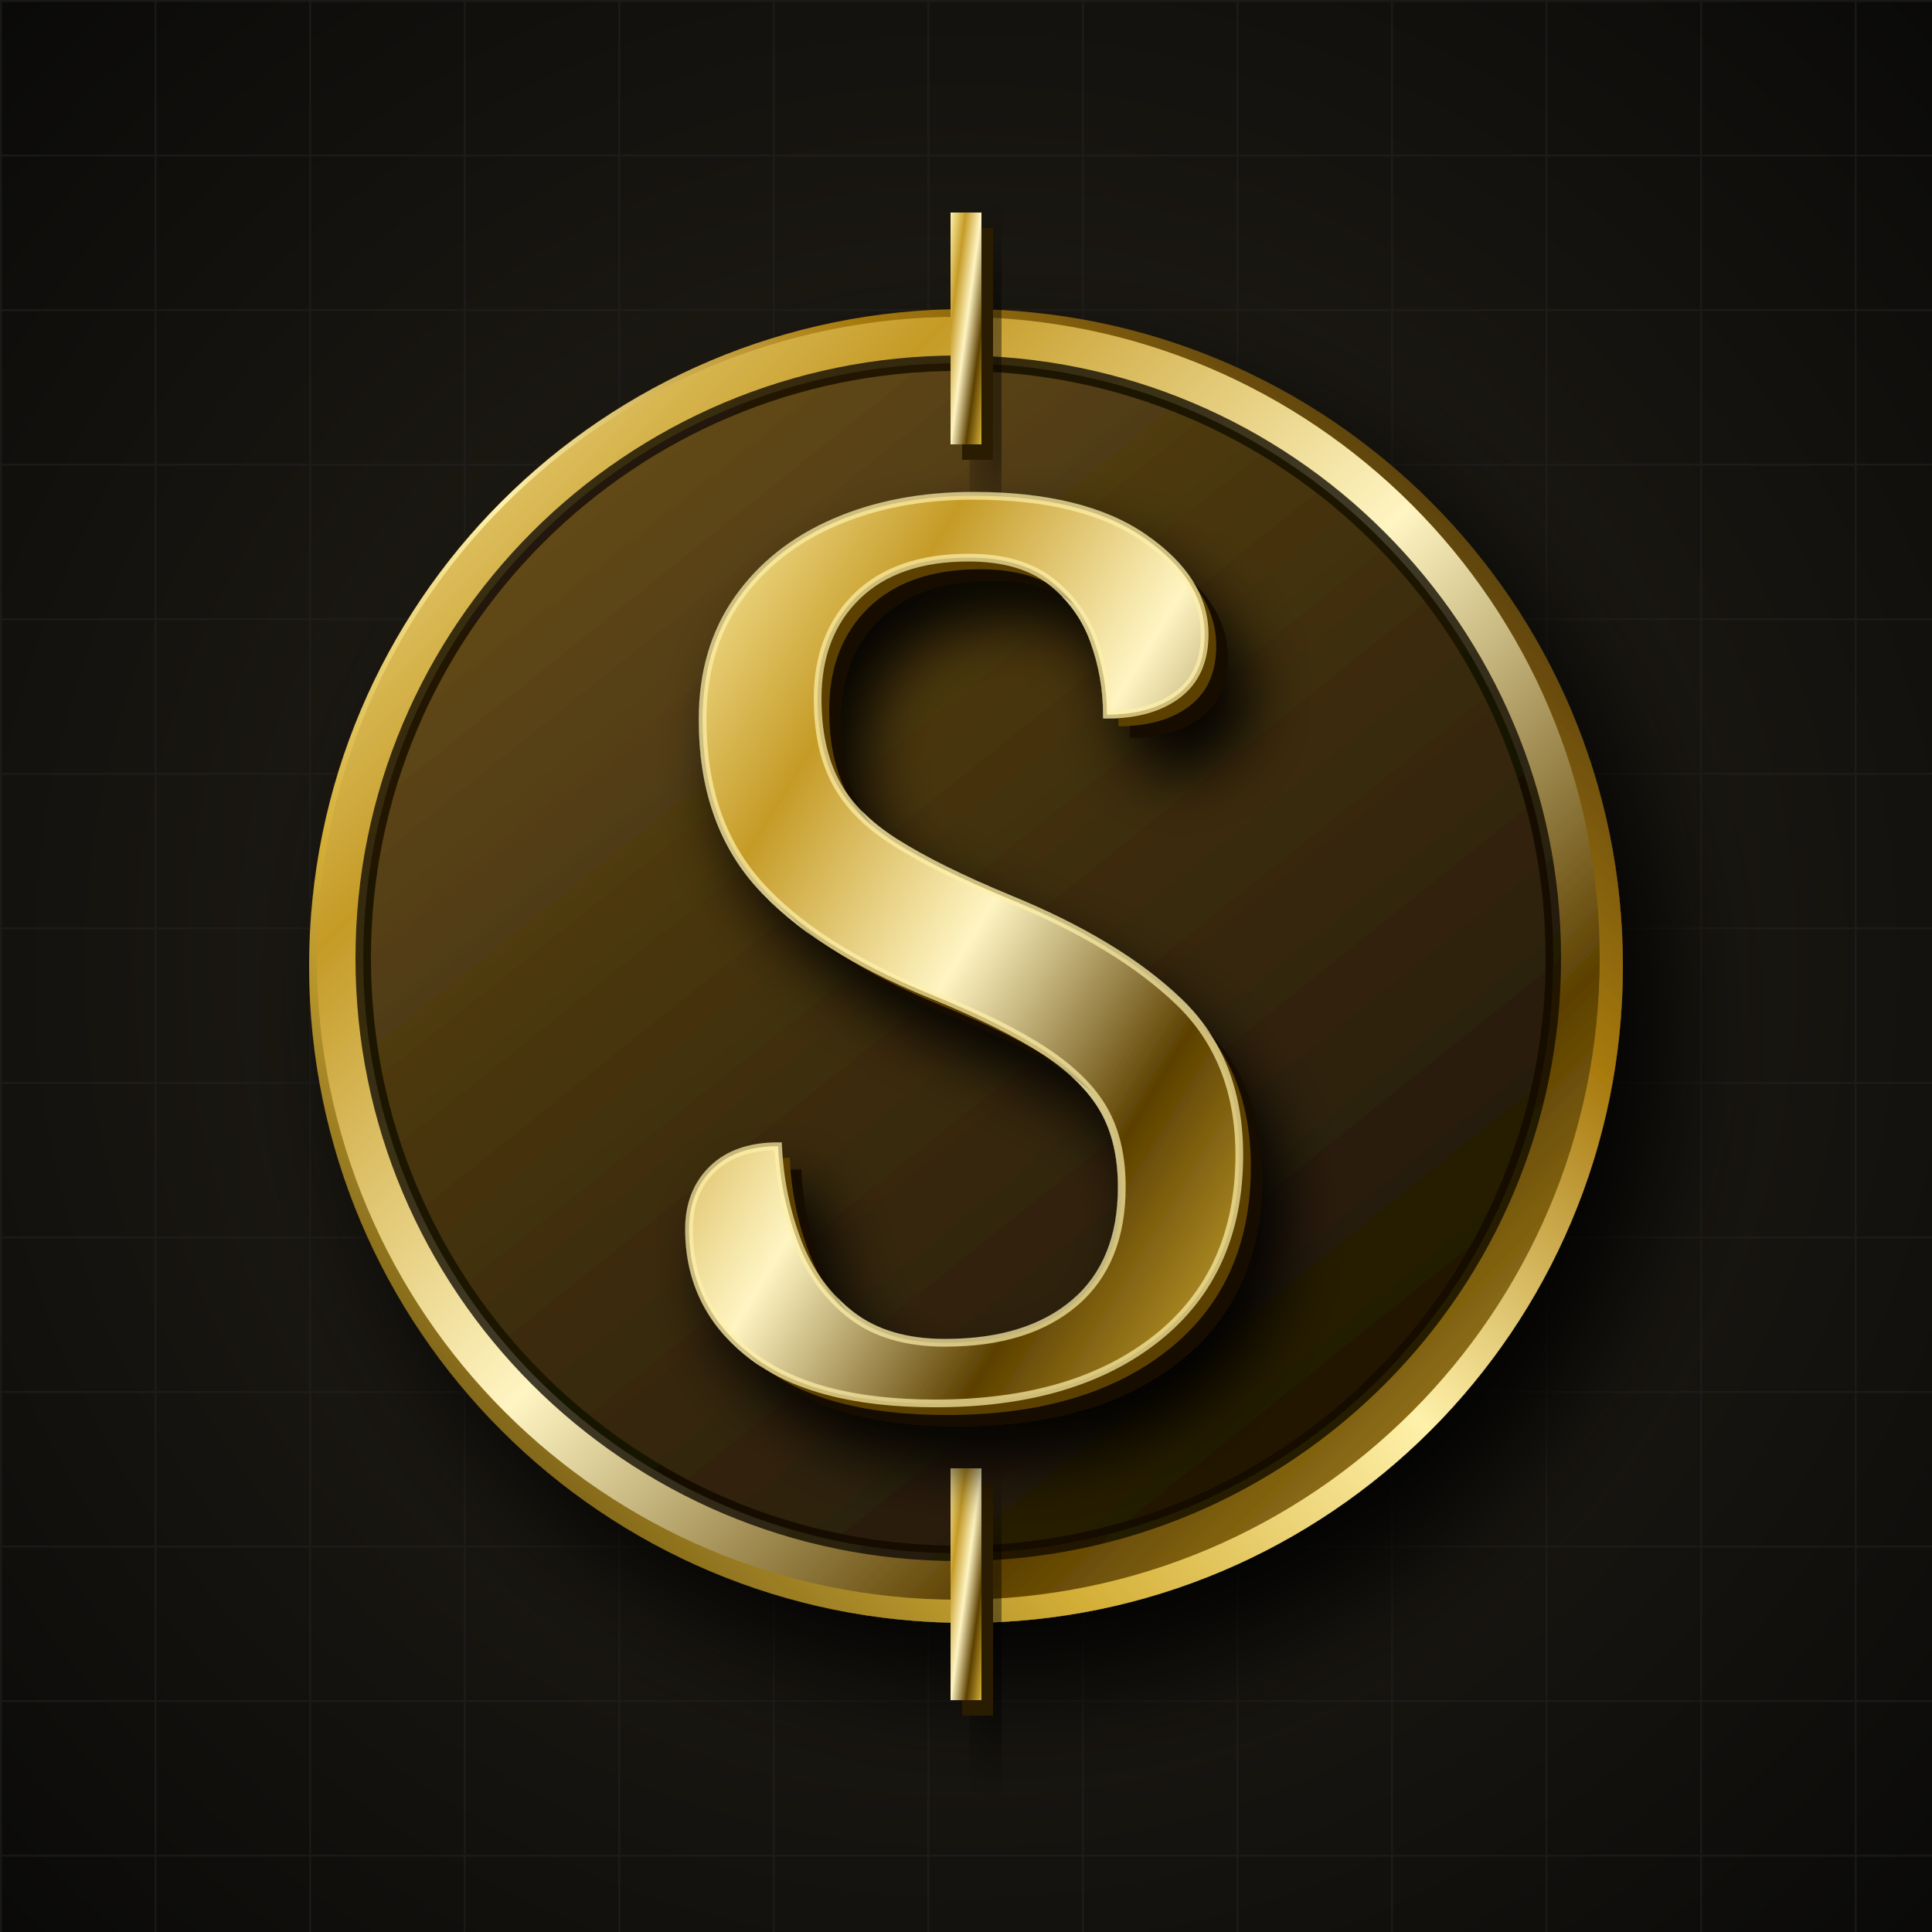
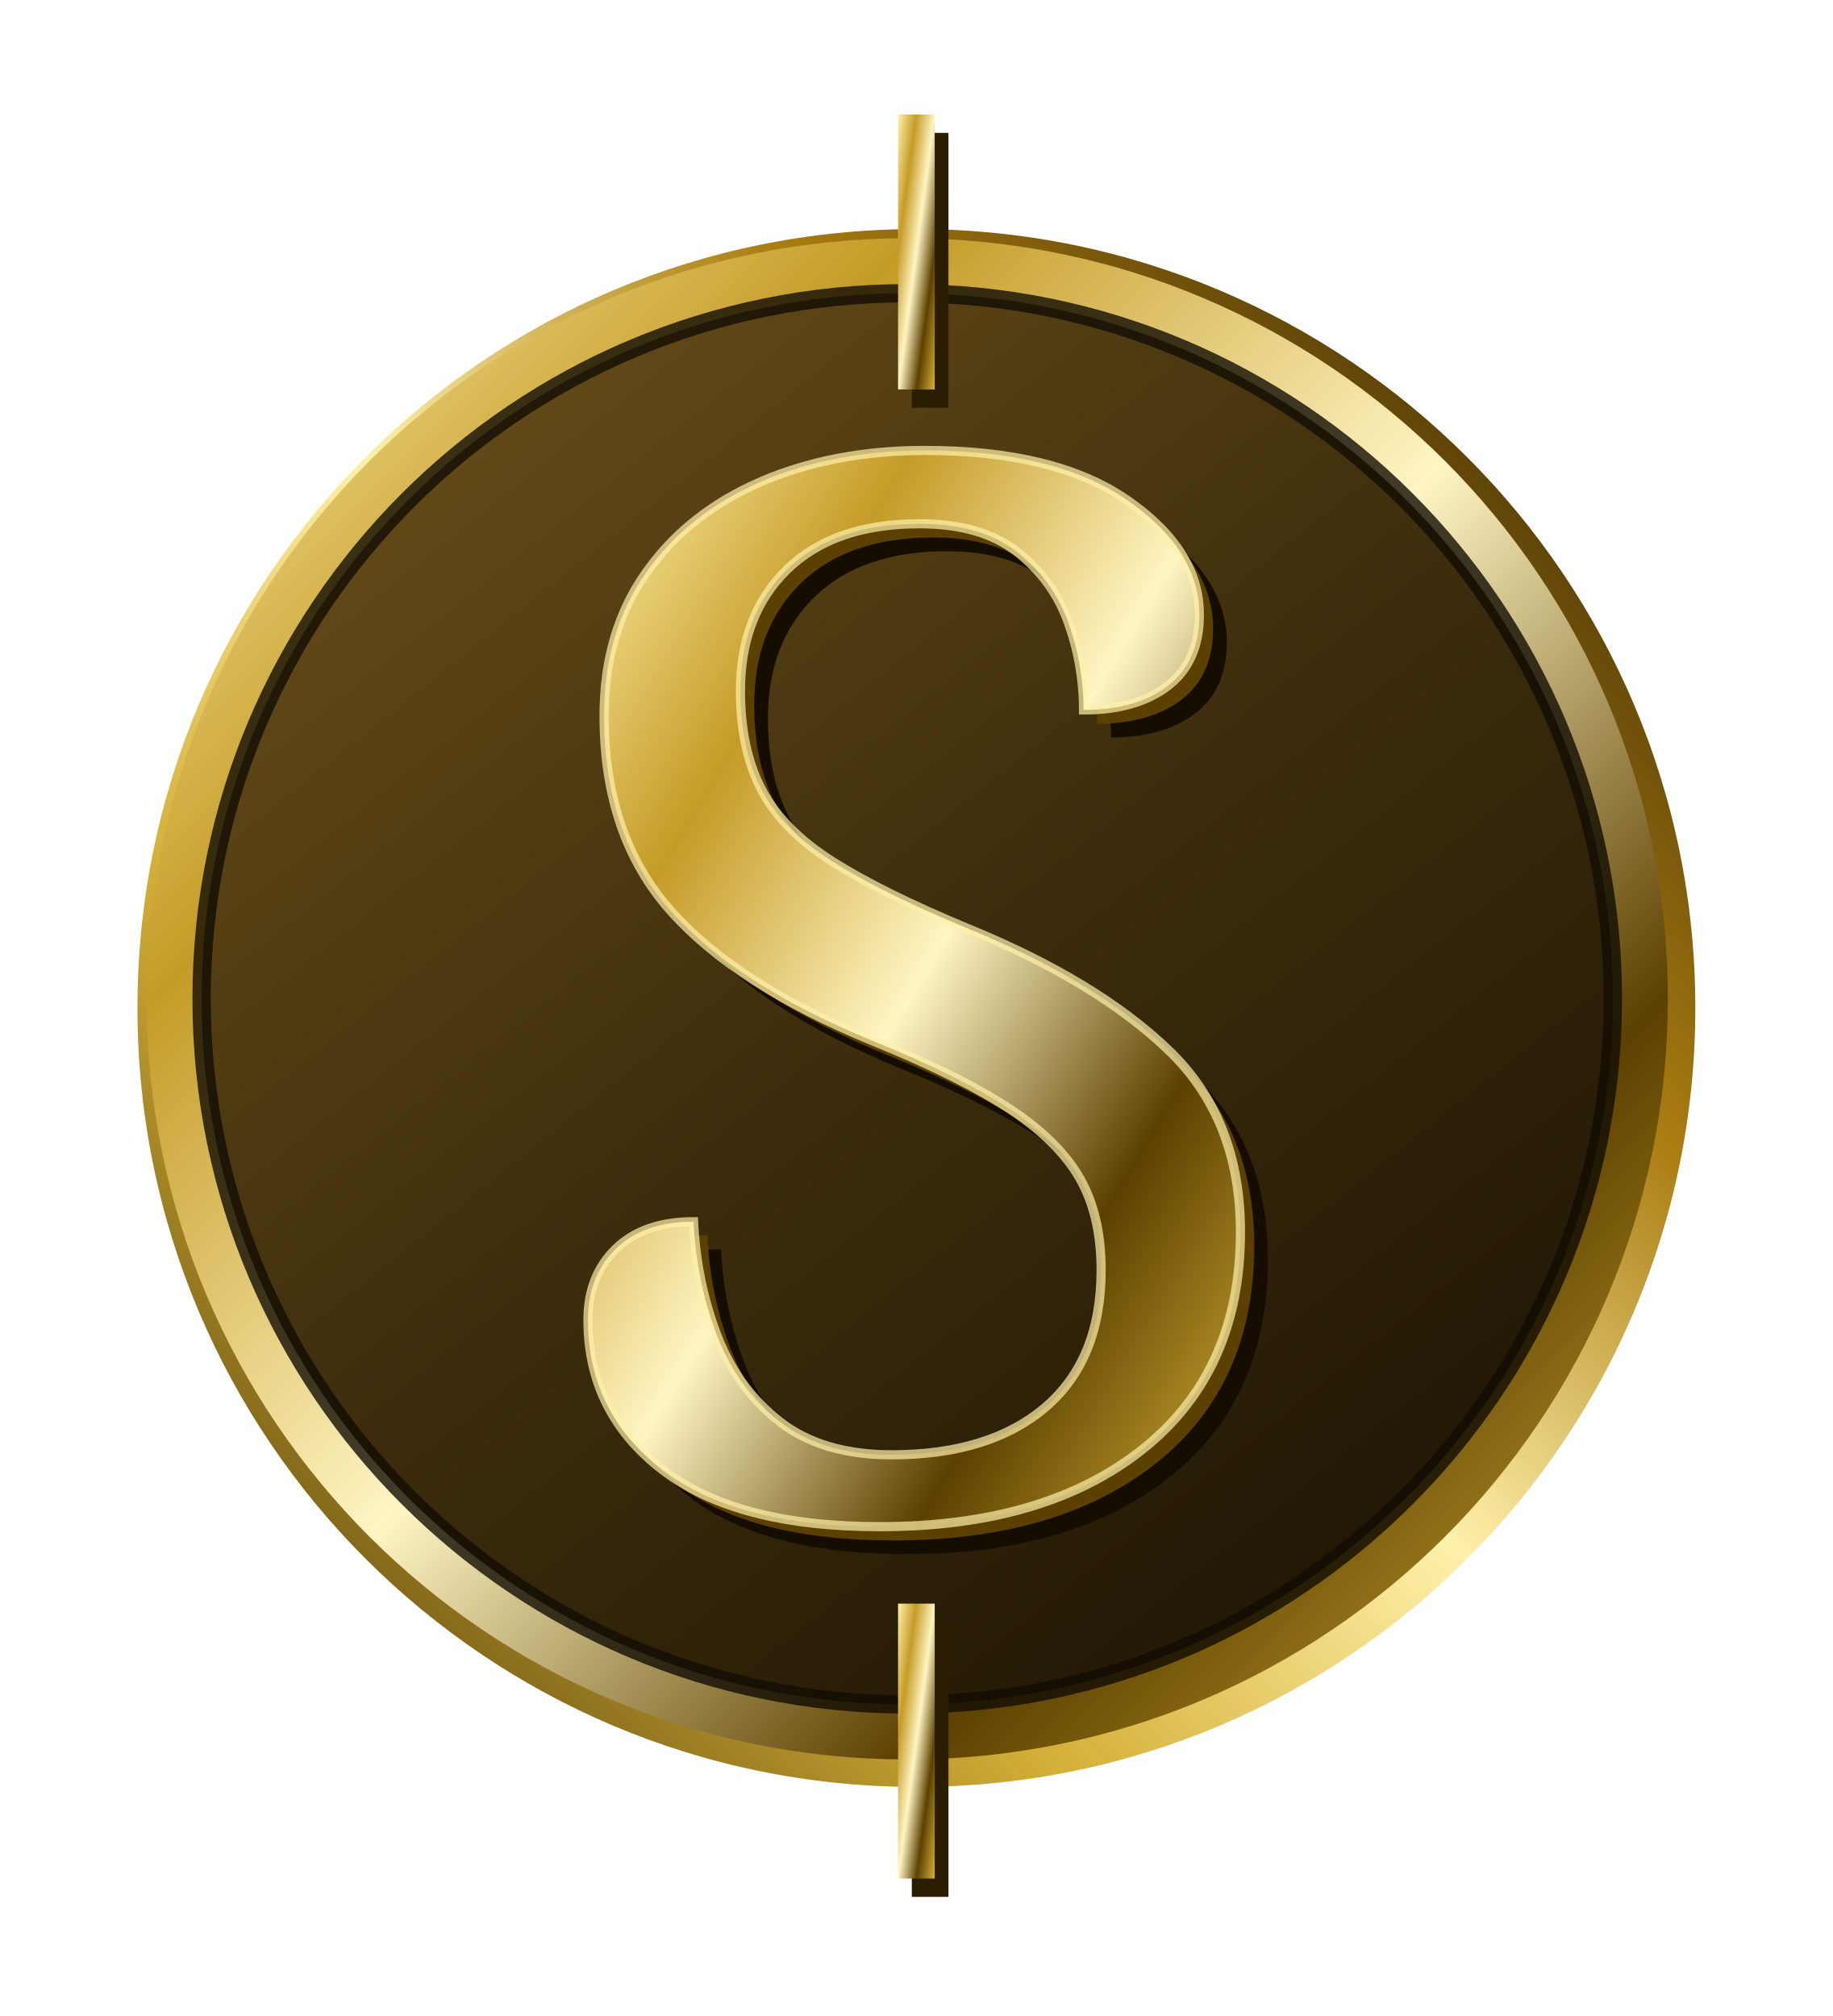
- <svg xmlns="http://www.w3.org/2000/svg" viewBox="0 0 500 500" width="100%" height="100%">
+ <svg xmlns="http://www.w3.org/2000/svg" viewBox="50 30 400 440" width="100%" height="100%">
  <defs>
-     <radialGradient id="bg-grad" cx="50%" cy="50%" r="75%" fx="50%" fy="50%">
-       <stop offset="0%" stop-color="#2a251a" />
-       <stop offset="100%" stop-color="#080808" />
-     </radialGradient>
-     <pattern id="grid-pattern" width="40" height="40" patternUnits="userSpaceOnUse">
-       <path d="M 40 0 L 0 0 0 40" fill="none" stroke="#222222" stroke-width="1" opacity="0.6" />
-     </pattern>
    <linearGradient id="gold-bright" x1="0%" y1="0%" x2="100%" y2="100%">
      <stop offset="0%" stop-color="#FFF1AA" />
      <stop offset="25%" stop-color="#C59B27" />
      <stop offset="50%" stop-color="#FFF5C3" />
      <stop offset="75%" stop-color="#5C4000" />
      <stop offset="100%" stop-color="#D4AF37" />
    </linearGradient>
    <linearGradient id="gold-rim-dark" x1="0%" y1="100%" x2="100%" y2="0%">
      <stop offset="0%" stop-color="#3A2800" />
      <stop offset="30%" stop-color="#D4AF37" />
      <stop offset="50%" stop-color="#FFF1AA" />
      <stop offset="70%" stop-color="#AA7C11" />
      <stop offset="100%" stop-color="#1a1100" />
    </linearGradient>
    <linearGradient id="bronze-surface" x1="10%" y1="0%" x2="90%" y2="100%">
      <stop offset="0%" stop-color="#6b501a" />
      <stop offset="50%" stop-color="#3d2d0c" />
      <stop offset="100%" stop-color="#1A1203" />
    </linearGradient>
-     <filter id="shadow-main" x="-20%" y="-20%" width="150%" height="150%">
-       <feDropShadow dx="12" dy="16" stdDeviation="14" flood-color="#000" flood-opacity="0.9" />
-     </filter>
-     <filter id="shadow-inner" x="-10%" y="-10%" width="130%" height="130%">
-       <feDropShadow dx="6" dy="10" stdDeviation="8" flood-color="#000" flood-opacity="0.95" />
-     </filter>
  </defs>
-   <rect width="500" height="500" fill="url(#bg-grad)" />
-   <rect width="500" height="500" fill="url(#grid-pattern)" />
-   <g id="emblem" filter="url(#shadow-main)">
+   <g id="emblem">
    <circle cx="250" cy="250" r="170" fill="url(#gold-rim-dark)" />
    <circle cx="248" cy="248" r="166" fill="url(#gold-bright)" />
    <circle cx="248" cy="248" r="154" fill="url(#bronze-surface)" />
    <circle cx="248" cy="248" r="154" fill="none" stroke="#110c02" stroke-width="4" opacity="0.8" />
  </g>
-   <g id="dollar-strokes" filter="url(#shadow-inner)">
+   <g id="dollar-strokes">
    <rect x="246" y="55" width="8" height="60" fill="#2a1d00" transform="translate(3, 4)" />
    <rect x="246" y="55" width="8" height="60" fill="url(#gold-bright)" />
    <rect x="246" y="380" width="8" height="60" fill="#2a1d00" transform="translate(3, 4)" />
    <rect x="246" y="380" width="8" height="60" fill="url(#gold-bright)" />
  </g>
-   <g id="logotype" filter="url(#shadow-inner)">
+   <g id="logotype">
    <text x="250" y="360" font-family="Georgia, serif" font-size="320" text-anchor="middle" fill="#150e00" transform="translate(6, 6)">S</text>
    <text x="250" y="360" font-family="Georgia, serif" font-size="320" text-anchor="middle" fill="#5C4000" transform="translate(3, 3)">S</text>
    <text x="250" y="360" font-family="Georgia, serif" font-size="320" text-anchor="middle" fill="url(#gold-bright)">S</text>
    <text x="250" y="360" font-family="Georgia, serif" font-size="320" text-anchor="middle" fill="none" stroke="#FFF1AA" stroke-width="2" opacity="0.7">S</text>
  </g>
</svg>
